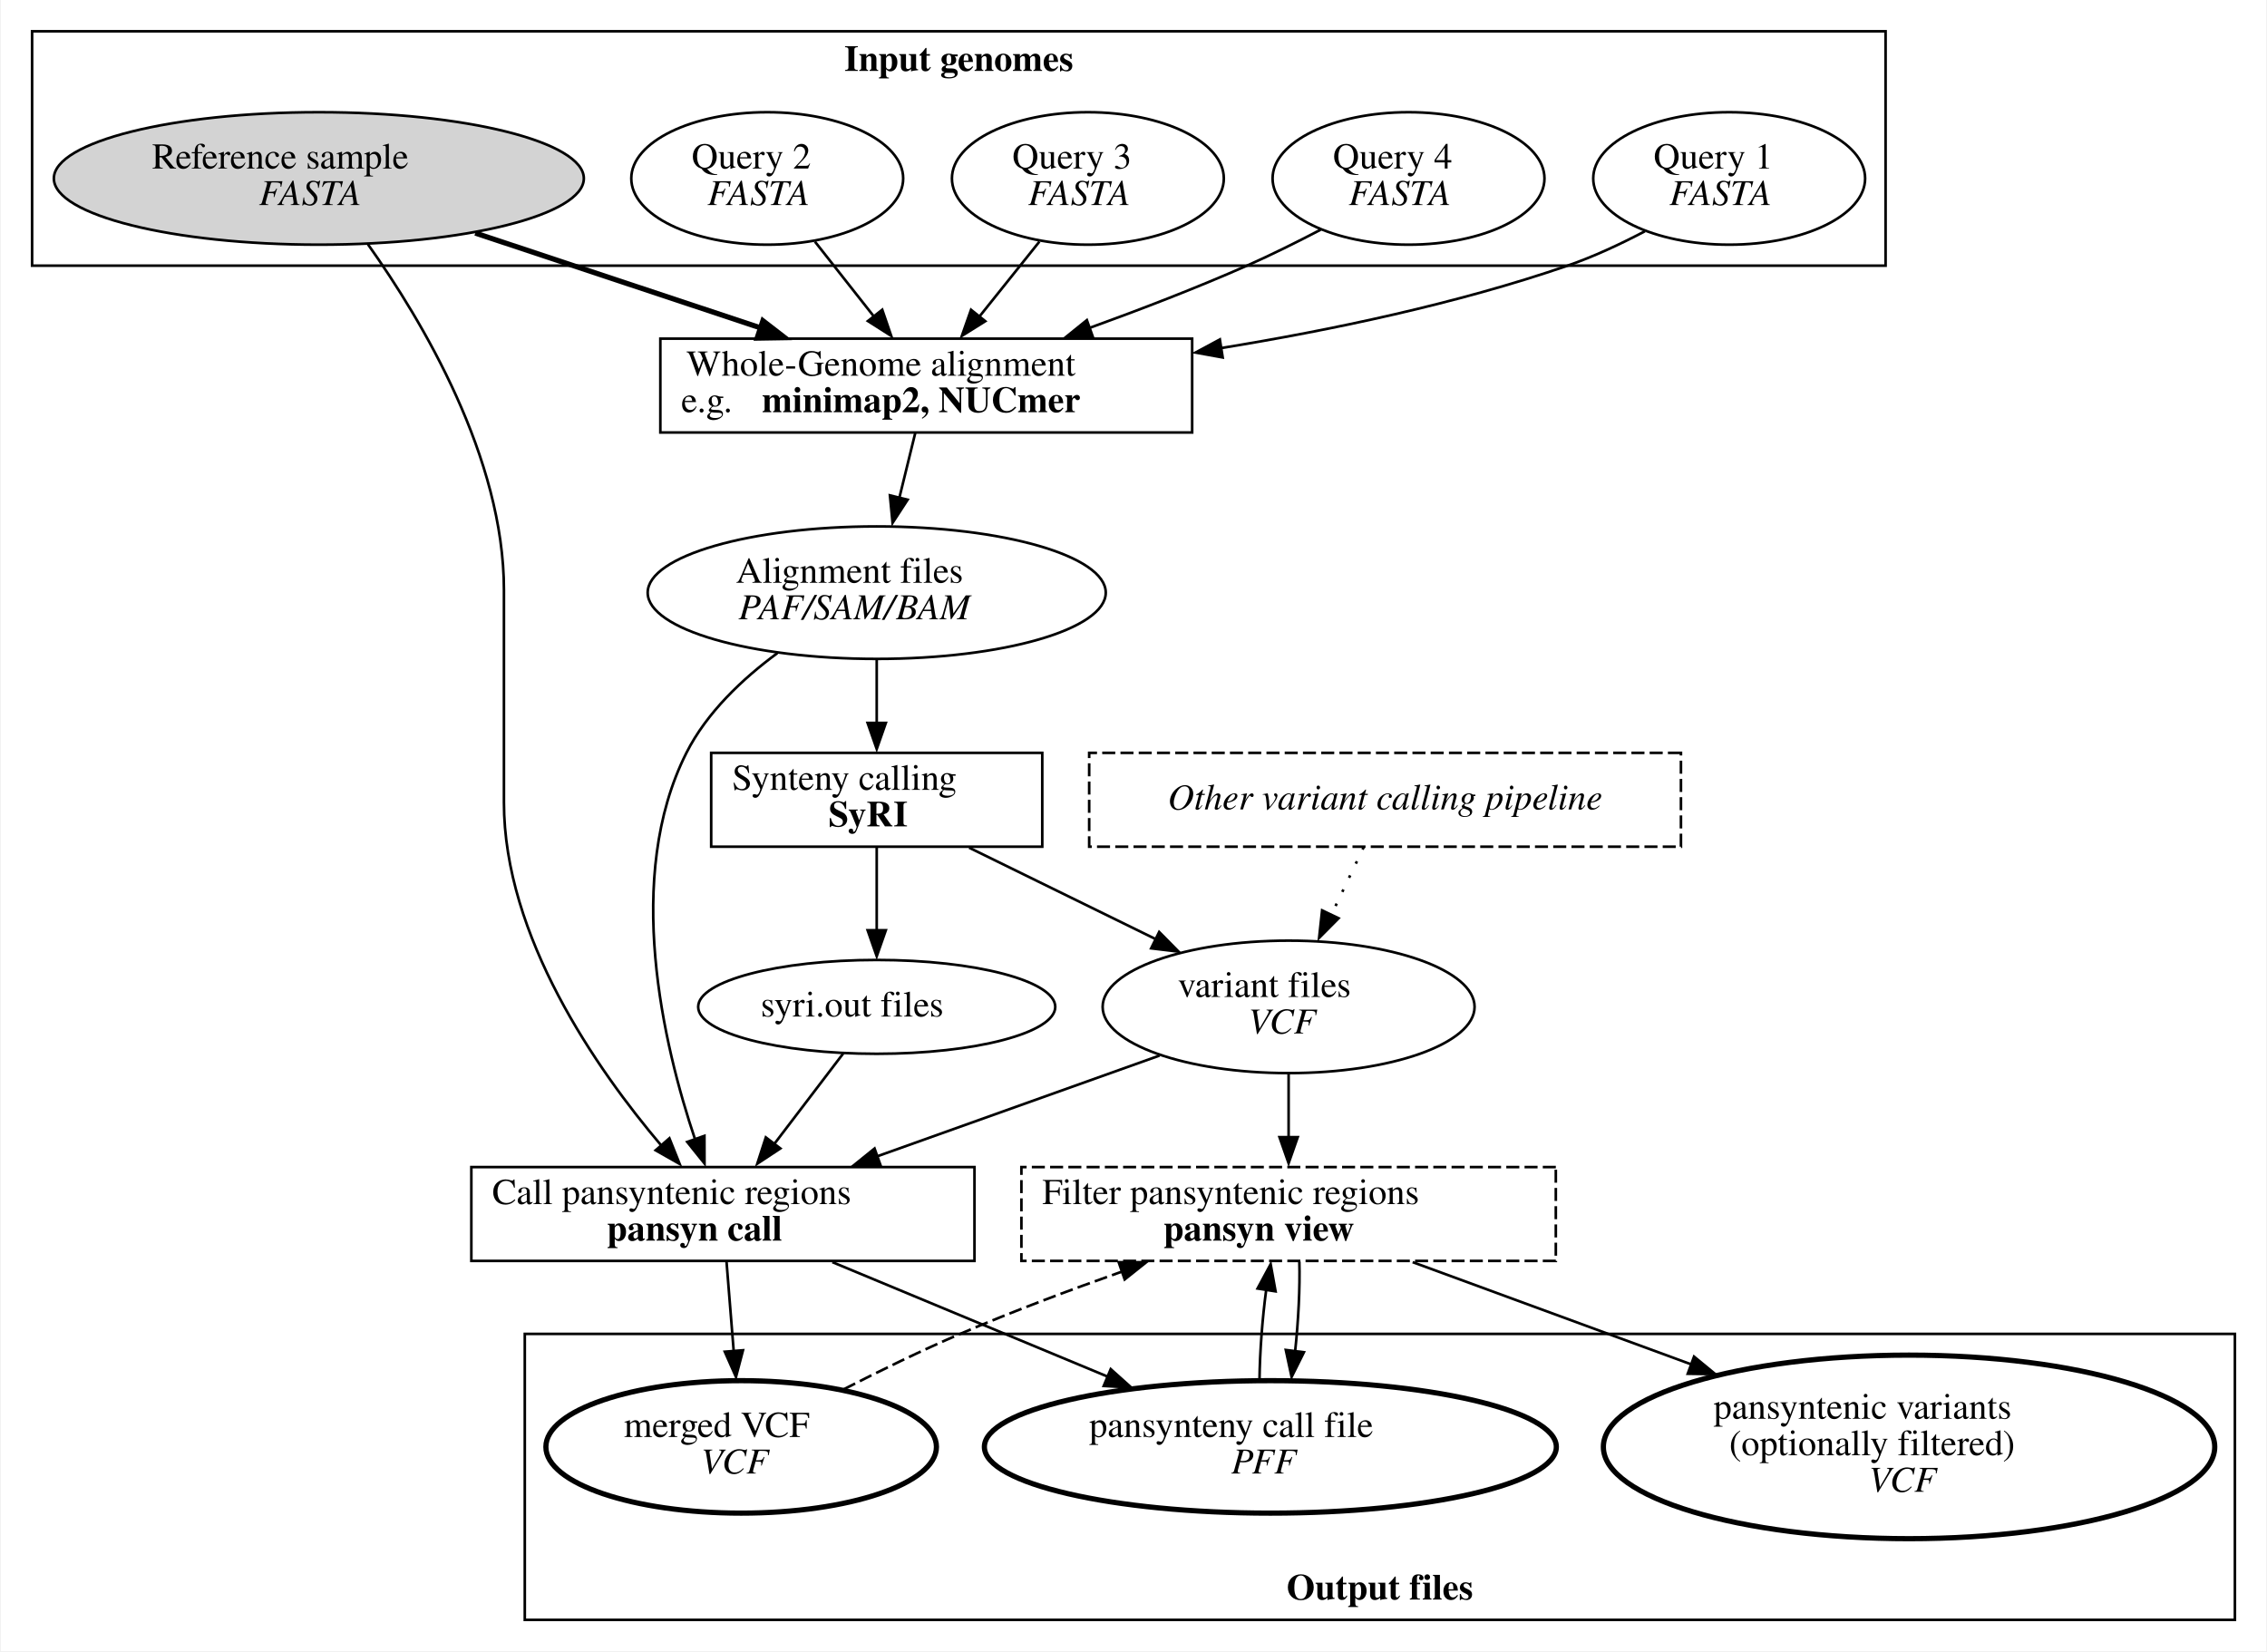
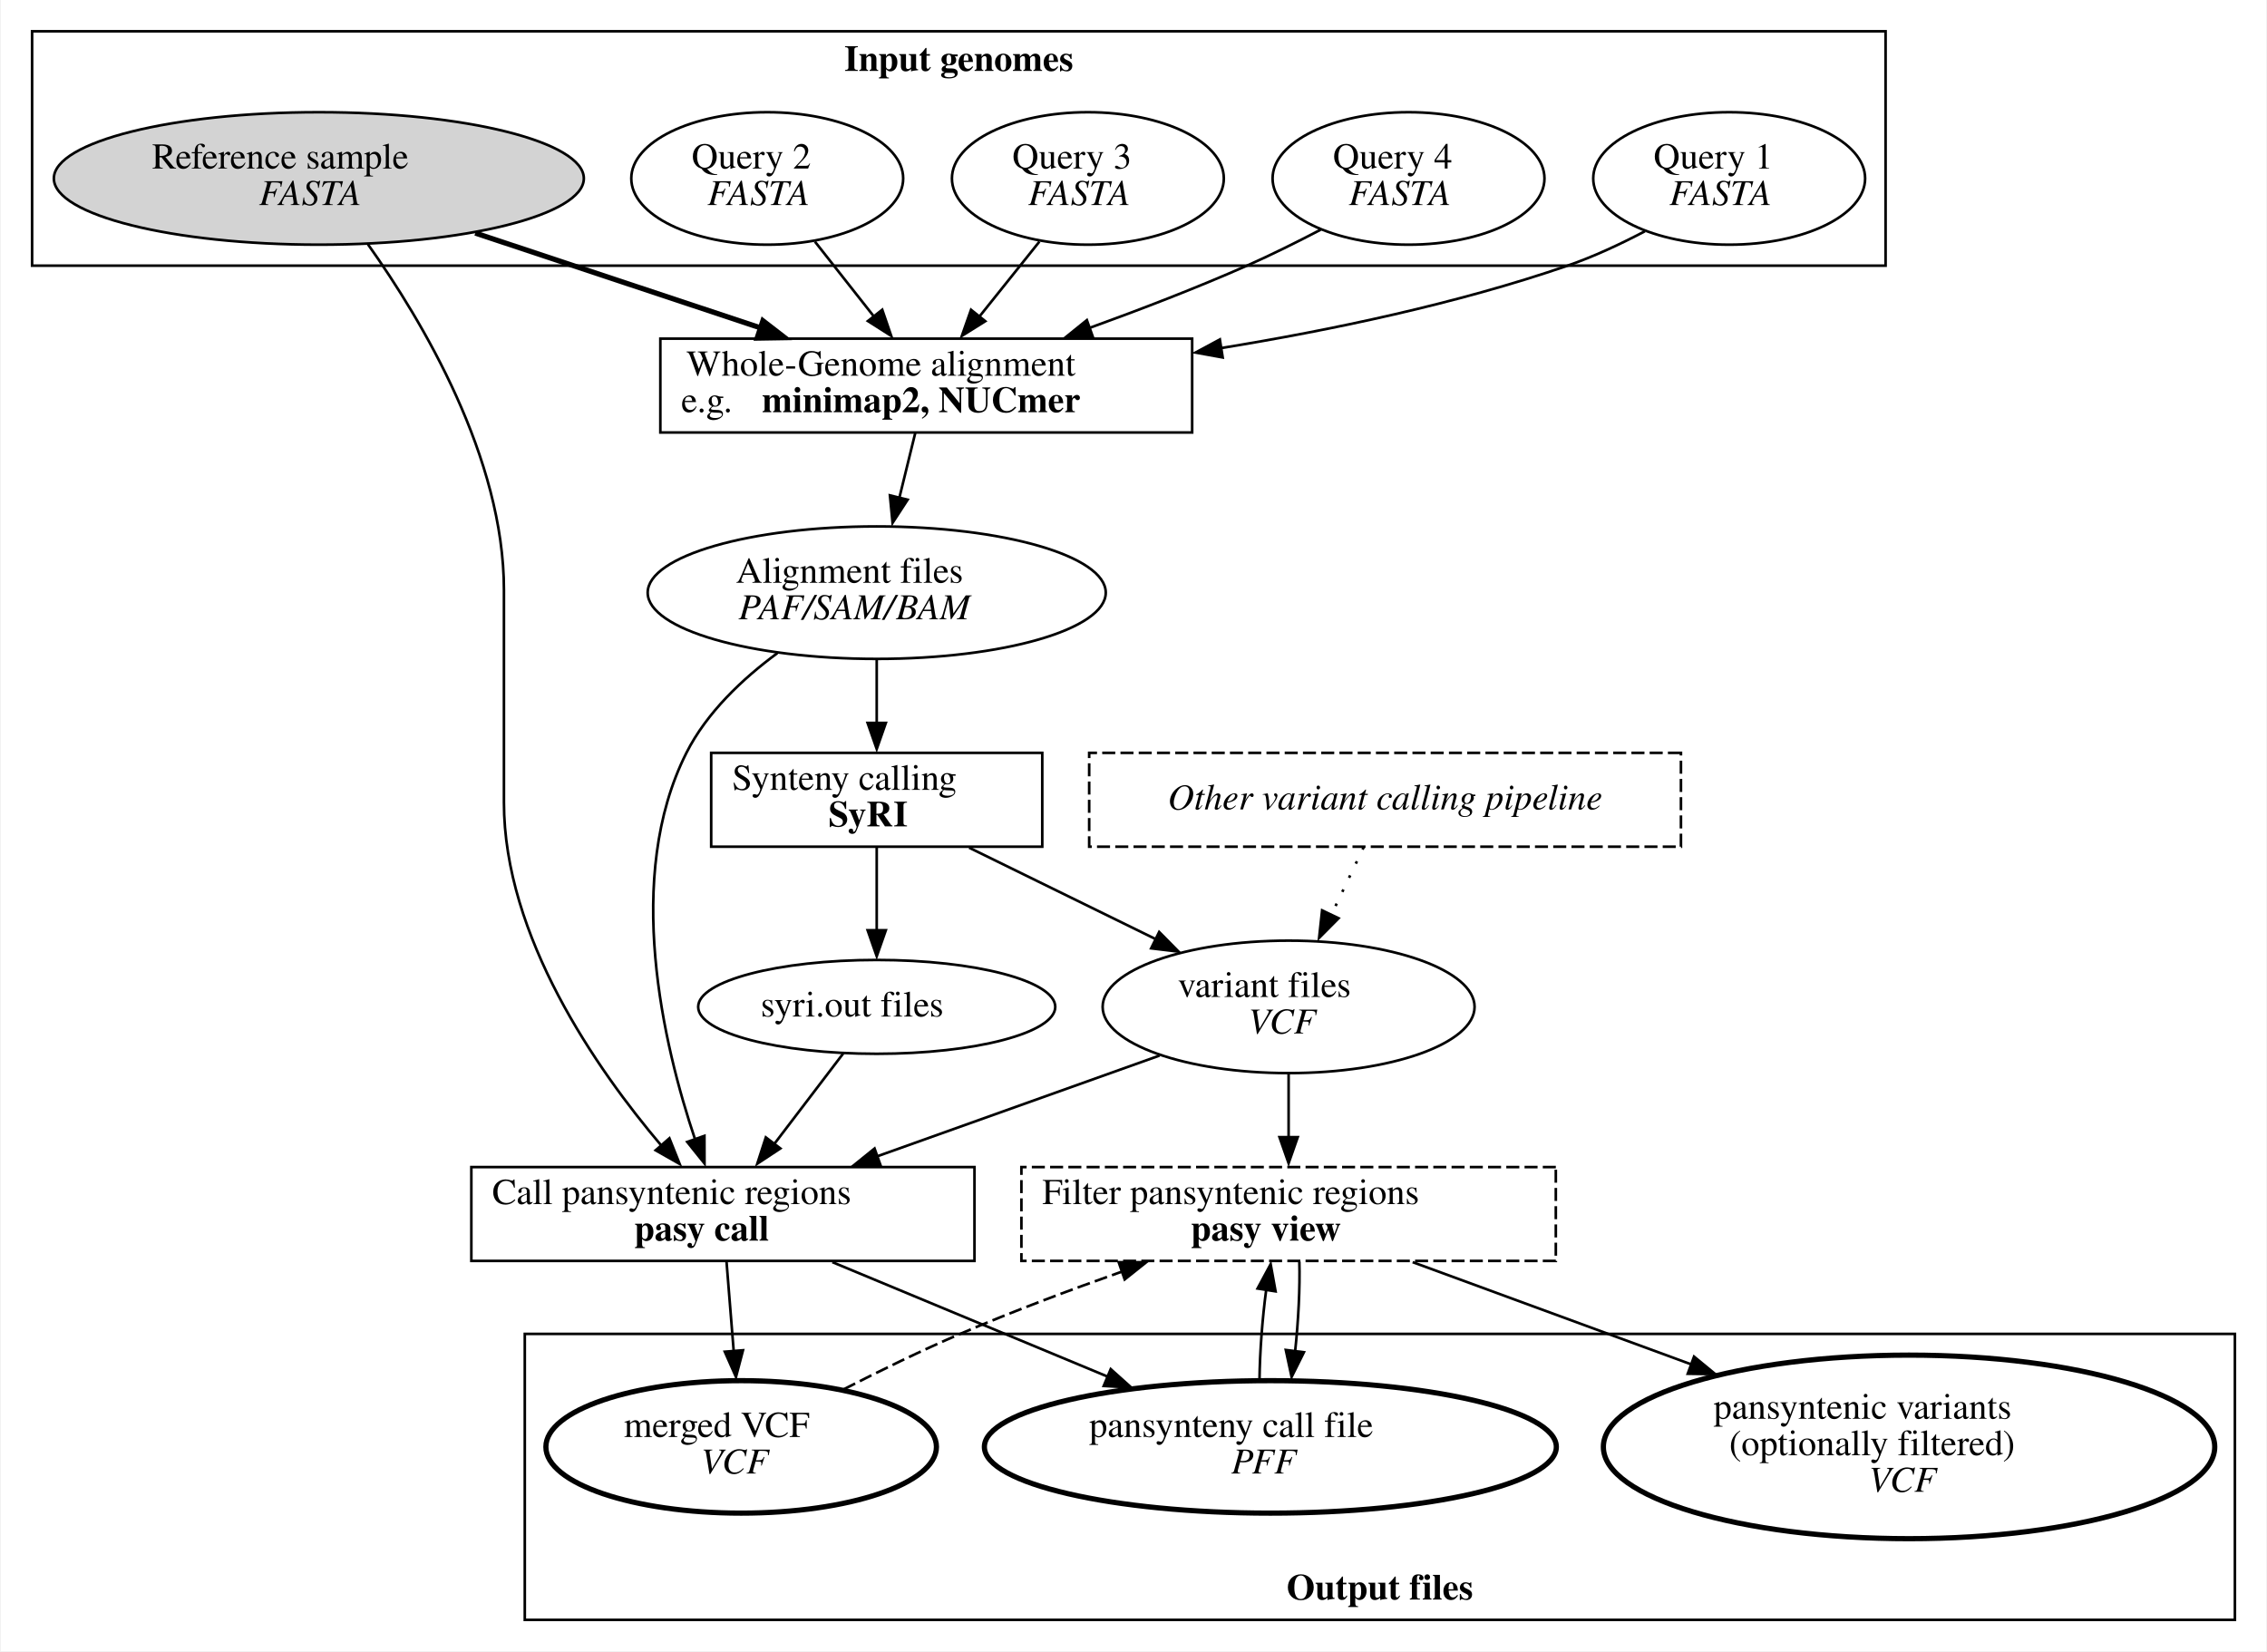
<svg xmlns="http://www.w3.org/2000/svg" width="869pt" height="633pt" viewBox="0.00 0.00 869.00 633.45">
  <g id="graph0" class="graph" transform="scale(1 1) rotate(0) translate(4 629.45)">
    <polygon fill="white" stroke="none" points="-4,4 -4,-629.45 865,-629.45 865,4 -4,4" />
    <g id="clust1" class="cluster">
      <polygon fill="none" stroke="black" points="8,-527.53 8,-617.45 719,-617.45 719,-527.53 8,-527.53" />
      <text text-anchor="middle" x="363.5" y="-602.25" font-family="Times,serif" font-weight="bold" font-size="14.00">Input genomes</text>
    </g>
    <g id="clust4" class="cluster">
      <polygon fill="none" stroke="black" points="197,-8 197,-117.71 853,-117.71 853,-8 197,-8" />
      <text text-anchor="middle" x="525" y="-15.8" font-family="Times,serif" font-weight="bold" font-size="14.00">Output files</text>
    </g>
    <g id="node1" class="node">
      <ellipse fill="lightgrey" stroke="black" cx="118" cy="-560.99" rx="101.65" ry="25.41" />
      <text text-anchor="start" x="54" y="-564.79" font-family="Times,serif" font-size="14.00">Reference sample</text>
      <text text-anchor="start" x="95" y="-550.79" font-family="Times,serif" font-style="italic" font-size="14.00">FASTA</text>
    </g>
    <g id="node9" class="node">
      <polygon fill="none" stroke="black" points="453,-499.53 249,-499.53 249,-463.53 453,-463.53 453,-499.53" />
      <text text-anchor="start" x="259" y="-485.33" font-family="Times,serif" font-size="14.00">Whole-Genome alignment</text>
      <text text-anchor="start" x="257" y="-471.33" font-family="Times,serif" font-size="14.00">e.g. </text>
      <text text-anchor="start" x="288" y="-471.33" font-family="Times,serif" font-weight="bold" font-size="14.00">minimap2, NUCmer</text>
    </g>
    <g id="edge5" class="edge">
      <path fill="none" stroke="black" stroke-width="2" d="M178,-540.04C211.85,-528.79 254.1,-514.75 288.36,-503.36" />
      <polygon fill="black" stroke="black" stroke-width="2" points="288.34,-506.39 296.73,-499.91 286.13,-499.74 288.34,-506.39" />
    </g>
    <g id="node11" class="node">
      <polygon fill="none" stroke="black" points="369.5,-181.71 176.5,-181.71 176.5,-145.71 369.5,-145.71 369.5,-181.71" />
      <text text-anchor="start" x="184.5" y="-167.51" font-family="Times,serif" font-size="14.00">Call pansyntenic regions</text>
-       <text text-anchor="start" x="228.5" y="-153.51" font-family="Times,serif" font-weight="bold" font-size="14.00">pansyn call</text>
+       <text text-anchor="start" x="239" y="-153.51" font-family="Times,serif" font-weight="bold" font-size="14.00">pasy call</text>
    </g>
    <g id="edge11" class="edge">
      <path fill="none" stroke="black" d="M136.84,-535.71C157.87,-506.12 189,-453.76 189,-403.08 189,-403.08 189,-403.08 189,-321.62 189,-270.16 224.56,-219.24 249.4,-189.94" />
      <polygon fill="black" stroke="black" points="252.47,-192.75 256.4,-182.92 247.19,-188.15 252.47,-192.75" />
    </g>
    <g id="node2" class="node">
      <ellipse fill="none" stroke="black" cx="290" cy="-560.99" rx="52.15" ry="25.41" />
      <text text-anchor="start" x="261" y="-564.79" font-family="Times,serif" font-size="14.00">Query 2</text>
      <text text-anchor="start" x="267" y="-550.79" font-family="Times,serif" font-style="italic" font-size="14.00">FASTA</text>
    </g>
    <g id="edge2" class="edge">
      <path fill="none" stroke="black" d="M308.3,-536.75C315.43,-527.7 323.62,-517.3 330.91,-508.04" />
      <polygon fill="black" stroke="black" points="334.12,-510.62 337.56,-500.6 328.62,-506.29 334.12,-510.62" />
    </g>
    <g id="node3" class="node">
      <ellipse fill="none" stroke="black" cx="659" cy="-560.99" rx="52.15" ry="25.41" />
      <text text-anchor="start" x="630" y="-564.79" font-family="Times,serif" font-size="14.00">Query 1</text>
      <text text-anchor="start" x="636" y="-550.79" font-family="Times,serif" font-style="italic" font-size="14.00">FASTA</text>
    </g>
    <g id="edge1" class="edge">
      <path fill="none" stroke="black" d="M626.68,-540.73C617.36,-535.83 606.99,-530.98 597,-527.53 554.61,-512.94 506.4,-502.8 463.96,-495.89" />
      <polygon fill="black" stroke="black" points="464.72,-492.31 454.3,-494.2 463.63,-499.22 464.72,-492.31" />
    </g>
    <g id="node4" class="node">
      <ellipse fill="none" stroke="black" cx="536" cy="-560.99" rx="52.15" ry="25.41" />
      <text text-anchor="start" x="507" y="-564.79" font-family="Times,serif" font-size="14.00">Query 4</text>
      <text text-anchor="start" x="513" y="-550.79" font-family="Times,serif" font-style="italic" font-size="14.00">FASTA</text>
    </g>
    <g id="edge4" class="edge">
      <path fill="none" stroke="black" d="M502.28,-541.32C493.22,-536.58 483.33,-531.66 474,-527.53 454.7,-519 433.22,-510.73 413.69,-503.67" />
      <polygon fill="black" stroke="black" points="414.96,-500.05 404.37,-499.98 412.61,-506.64 414.96,-500.05" />
    </g>
    <g id="node5" class="node">
      <ellipse fill="none" stroke="black" cx="413" cy="-560.99" rx="52.15" ry="25.41" />
      <text text-anchor="start" x="384" y="-564.79" font-family="Times,serif" font-size="14.00">Query 3</text>
      <text text-anchor="start" x="390" y="-550.79" font-family="Times,serif" font-style="italic" font-size="14.00">FASTA</text>
    </g>
    <g id="edge3" class="edge">
      <path fill="none" stroke="black" d="M394.4,-536.75C387.15,-527.7 378.83,-517.3 371.42,-508.04" />
      <polygon fill="black" stroke="black" points="373.64,-506.22 364.66,-500.6 368.18,-510.6 373.64,-506.22" />
    </g>
    <g id="node6" class="node">
      <ellipse fill="none" stroke="black" cx="332" cy="-243.17" rx="68.49" ry="18" />
      <text text-anchor="start" x="287.5" y="-239.47" font-family="Times,serif" font-size="14.00">syri.out files</text>
    </g>
    <g id="edge15" class="edge">
      <path fill="none" stroke="black" d="M319.2,-225.36C311.5,-215.25 301.53,-202.17 292.83,-190.74" />
      <polygon fill="black" stroke="black" points="295.03,-188.86 286.19,-183.02 289.46,-193.1 295.03,-188.86" />
    </g>
    <g id="node7" class="node">
      <ellipse fill="none" stroke="black" cx="490" cy="-243.17" rx="71.34" ry="25.41" />
      <text text-anchor="start" x="447.5" y="-246.97" font-family="Times,serif" font-size="14.00">variant files</text>
      <text text-anchor="start" x="474.5" y="-232.97" font-family="Times,serif" font-style="italic" font-size="14.00">VCF</text>
    </g>
    <g id="edge13" class="edge">
      <path fill="none" stroke="black" d="M440.49,-224.49C408.29,-213 366.14,-197.96 332.18,-185.84" />
      <polygon fill="black" stroke="black" points="333.52,-182.24 322.93,-182.17 331.17,-188.83 333.52,-182.24" />
    </g>
    <g id="node13" class="node">
      <polygon fill="none" stroke="black" stroke-dasharray="5,2" points="592.5,-181.71 387.5,-181.71 387.5,-145.71 592.5,-145.71 592.5,-181.71" />
      <text text-anchor="start" x="395.5" y="-167.51" font-family="Times,serif" font-size="14.00">Filter pansyntenic regions</text>
-       <text text-anchor="start" x="442" y="-153.51" font-family="Times,serif" font-weight="bold" font-size="14.00">pansyn view</text>
+       <text text-anchor="start" x="452.5" y="-153.51" font-family="Times,serif" font-weight="bold" font-size="14.00">pasy view</text>
    </g>
    <g id="edge20" class="edge">
      <path fill="none" stroke="black" d="M490,-217.66C490,-209.83 490,-201.09 490,-193.01" />
      <polygon fill="black" stroke="black" points="493.5,-193.19 490,-183.19 486.5,-193.19 493.5,-193.19" />
    </g>
    <g id="node8" class="node">
      <ellipse fill="none" stroke="black" cx="332" cy="-402.08" rx="87.86" ry="25.41" />
      <text text-anchor="start" x="278" y="-405.88" font-family="Times,serif" font-size="14.00">Alignment files</text>
      <text text-anchor="start" x="279" y="-391.88" font-family="Times,serif" font-style="italic" font-size="14.00">PAF/SAM/BAM</text>
    </g>
    <g id="node10" class="node">
      <polygon fill="none" stroke="black" points="395.5,-340.62 268.5,-340.62 268.5,-304.62 395.5,-304.62 395.5,-340.62" />
      <text text-anchor="start" x="276.5" y="-326.42" font-family="Times,serif" font-size="14.00">Synteny calling</text>
      <text text-anchor="start" x="313.5" y="-312.42" font-family="Times,serif" font-weight="bold" font-size="14.00">SyRI</text>
    </g>
    <g id="edge7" class="edge">
      <path fill="none" stroke="black" d="M332,-376.57C332,-368.74 332,-360.01 332,-351.93" />
      <polygon fill="black" stroke="black" points="335.5,-352.1 332,-342.1 328.5,-352.1 335.5,-352.1" />
    </g>
    <g id="edge16" class="edge">
      <path fill="none" stroke="black" d="M293.89,-378.89C280.46,-368.99 266.78,-356.05 259,-340.62 234.92,-292.91 250.16,-228.53 262.31,-192.36" />
      <polygon fill="black" stroke="black" points="265.91,-193.69 265.94,-183.09 259.31,-191.36 265.91,-193.69" />
    </g>
    <g id="edge6" class="edge">
      <path fill="none" stroke="black" d="M346.78,-463.34C344.98,-456.01 342.82,-447.17 340.7,-438.54" />
      <polygon fill="black" stroke="black" points="343.86,-437.74 338.08,-428.86 337.06,-439.41 343.86,-437.74" />
    </g>
    <g id="edge8" class="edge">
      <path fill="none" stroke="black" d="M332,-304.43C332,-295.07 332,-283.25 332,-272.56" />
      <polygon fill="black" stroke="black" points="335.5,-272.58 332,-262.58 328.5,-272.58 335.5,-272.58" />
    </g>
    <g id="edge9" class="edge">
      <path fill="none" stroke="black" d="M367.46,-304.24C388.56,-293.9 415.68,-280.6 439.04,-269.15" />
      <polygon fill="black" stroke="black" points="440.35,-271.91 447.79,-264.37 437.27,-265.63 440.35,-271.91" />
    </g>
    <g id="node14" class="node">
      <ellipse fill="none" stroke="black" stroke-width="2" cx="280" cy="-74.36" rx="74.91" ry="25.41" />
      <text text-anchor="start" x="235" y="-78.16" font-family="Times,serif" font-size="14.00">merged VCF</text>
      <text text-anchor="start" x="264.5" y="-64.16" font-family="Times,serif" font-style="italic" font-size="14.00">VCF</text>
    </g>
    <g id="edge14" class="edge">
      <path fill="none" stroke="black" d="M274.38,-145.45C275.18,-135.55 276.2,-122.76 277.16,-110.81" />
      <polygon fill="black" stroke="black" points="280.7,-111.43 278.01,-101.19 273.72,-110.88 280.7,-111.43" />
    </g>
    <g id="node15" class="node">
      <ellipse fill="none" stroke="black" stroke-width="2" cx="483" cy="-74.36" rx="109.7" ry="25.41" />
      <text text-anchor="start" x="413.5" y="-78.16" font-family="Times,serif" font-size="14.00">pansynteny call file</text>
      <text text-anchor="start" x="468" y="-64.16" font-family="Times,serif" font-style="italic" font-size="14.00">PFF</text>
    </g>
    <g id="edge12" class="edge">
      <path fill="none" stroke="black" d="M314.99,-145.24C345.28,-132.64 386.66,-115.43 420.78,-101.24" />
      <polygon fill="black" stroke="black" points="421.76,-104.2 429.65,-97.13 419.07,-97.74 421.76,-104.2" />
    </g>
    <g id="node12" class="node">
      <polygon fill="none" stroke="black" stroke-dasharray="5,2" points="640.5,-340.62 413.5,-340.62 413.5,-304.62 640.5,-304.62 640.5,-340.62" />
      <text text-anchor="middle" x="527" y="-318.92" font-family="Times,serif" font-style="italic" font-size="14.00">Other variant calling pipeline</text>
    </g>
    <g id="edge10" class="edge">
      <path fill="none" stroke="black" stroke-dasharray="1,5" d="M518.79,-304.43C515.14,-296.79 510.7,-287.51 506.42,-278.54" />
      <polygon fill="black" stroke="black" points="509.17,-277.17 501.7,-269.65 502.85,-280.19 509.17,-277.17" />
    </g>
    <g id="edge18" class="edge">
      <path fill="none" stroke="black" d="M494.12,-145.45C494.4,-135.55 493.76,-122.76 492.48,-110.81" />
      <polygon fill="black" stroke="black" points="495.87,-110.67 491.15,-101.19 488.92,-111.55 495.87,-110.67" />
    </g>
    <g id="node16" class="node">
      <ellipse fill="none" stroke="black" stroke-width="2" cx="728" cy="-74.36" rx="117.26" ry="35.21" />
      <text text-anchor="start" x="653" y="-85.16" font-family="Times,serif" font-size="14.00">pansyntenic variants</text>
      <text text-anchor="start" x="659" y="-71.16" font-family="Times,serif" font-size="14.00">(optionally filtered)</text>
      <text text-anchor="start" x="712.5" y="-57.16" font-family="Times,serif" font-style="italic" font-size="14.00">VCF</text>
    </g>
    <g id="edge21" class="edge">
      <path fill="none" stroke="black" d="M537.59,-145.24C568.22,-134 608.86,-119.08 644.73,-105.92" />
      <polygon fill="black" stroke="black" points="645.52,-108.99 653.7,-102.26 643.11,-102.42 645.52,-108.99" />
    </g>
    <g id="edge19" class="edge">
      <path fill="none" stroke="black" stroke-dasharray="5,2" d="M319.26,-96.42C333.21,-103.56 349.14,-111.34 364,-117.71 383.91,-126.25 406.03,-134.53 426.11,-141.62" />
      <polygon fill="black" stroke="black" points="424.81,-145.22 435.4,-145.21 427.12,-138.61 424.81,-145.22" />
    </g>
    <g id="edge17" class="edge">
      <path fill="none" stroke="black" d="M478.83,-100.19C478.97,-110.92 479.92,-123.53 481.4,-134.61" />
      <polygon fill="black" stroke="black" points="478.09,-135.12 483.11,-144.45 485,-134.03 478.09,-135.12" />
    </g>
  </g>
</svg>
